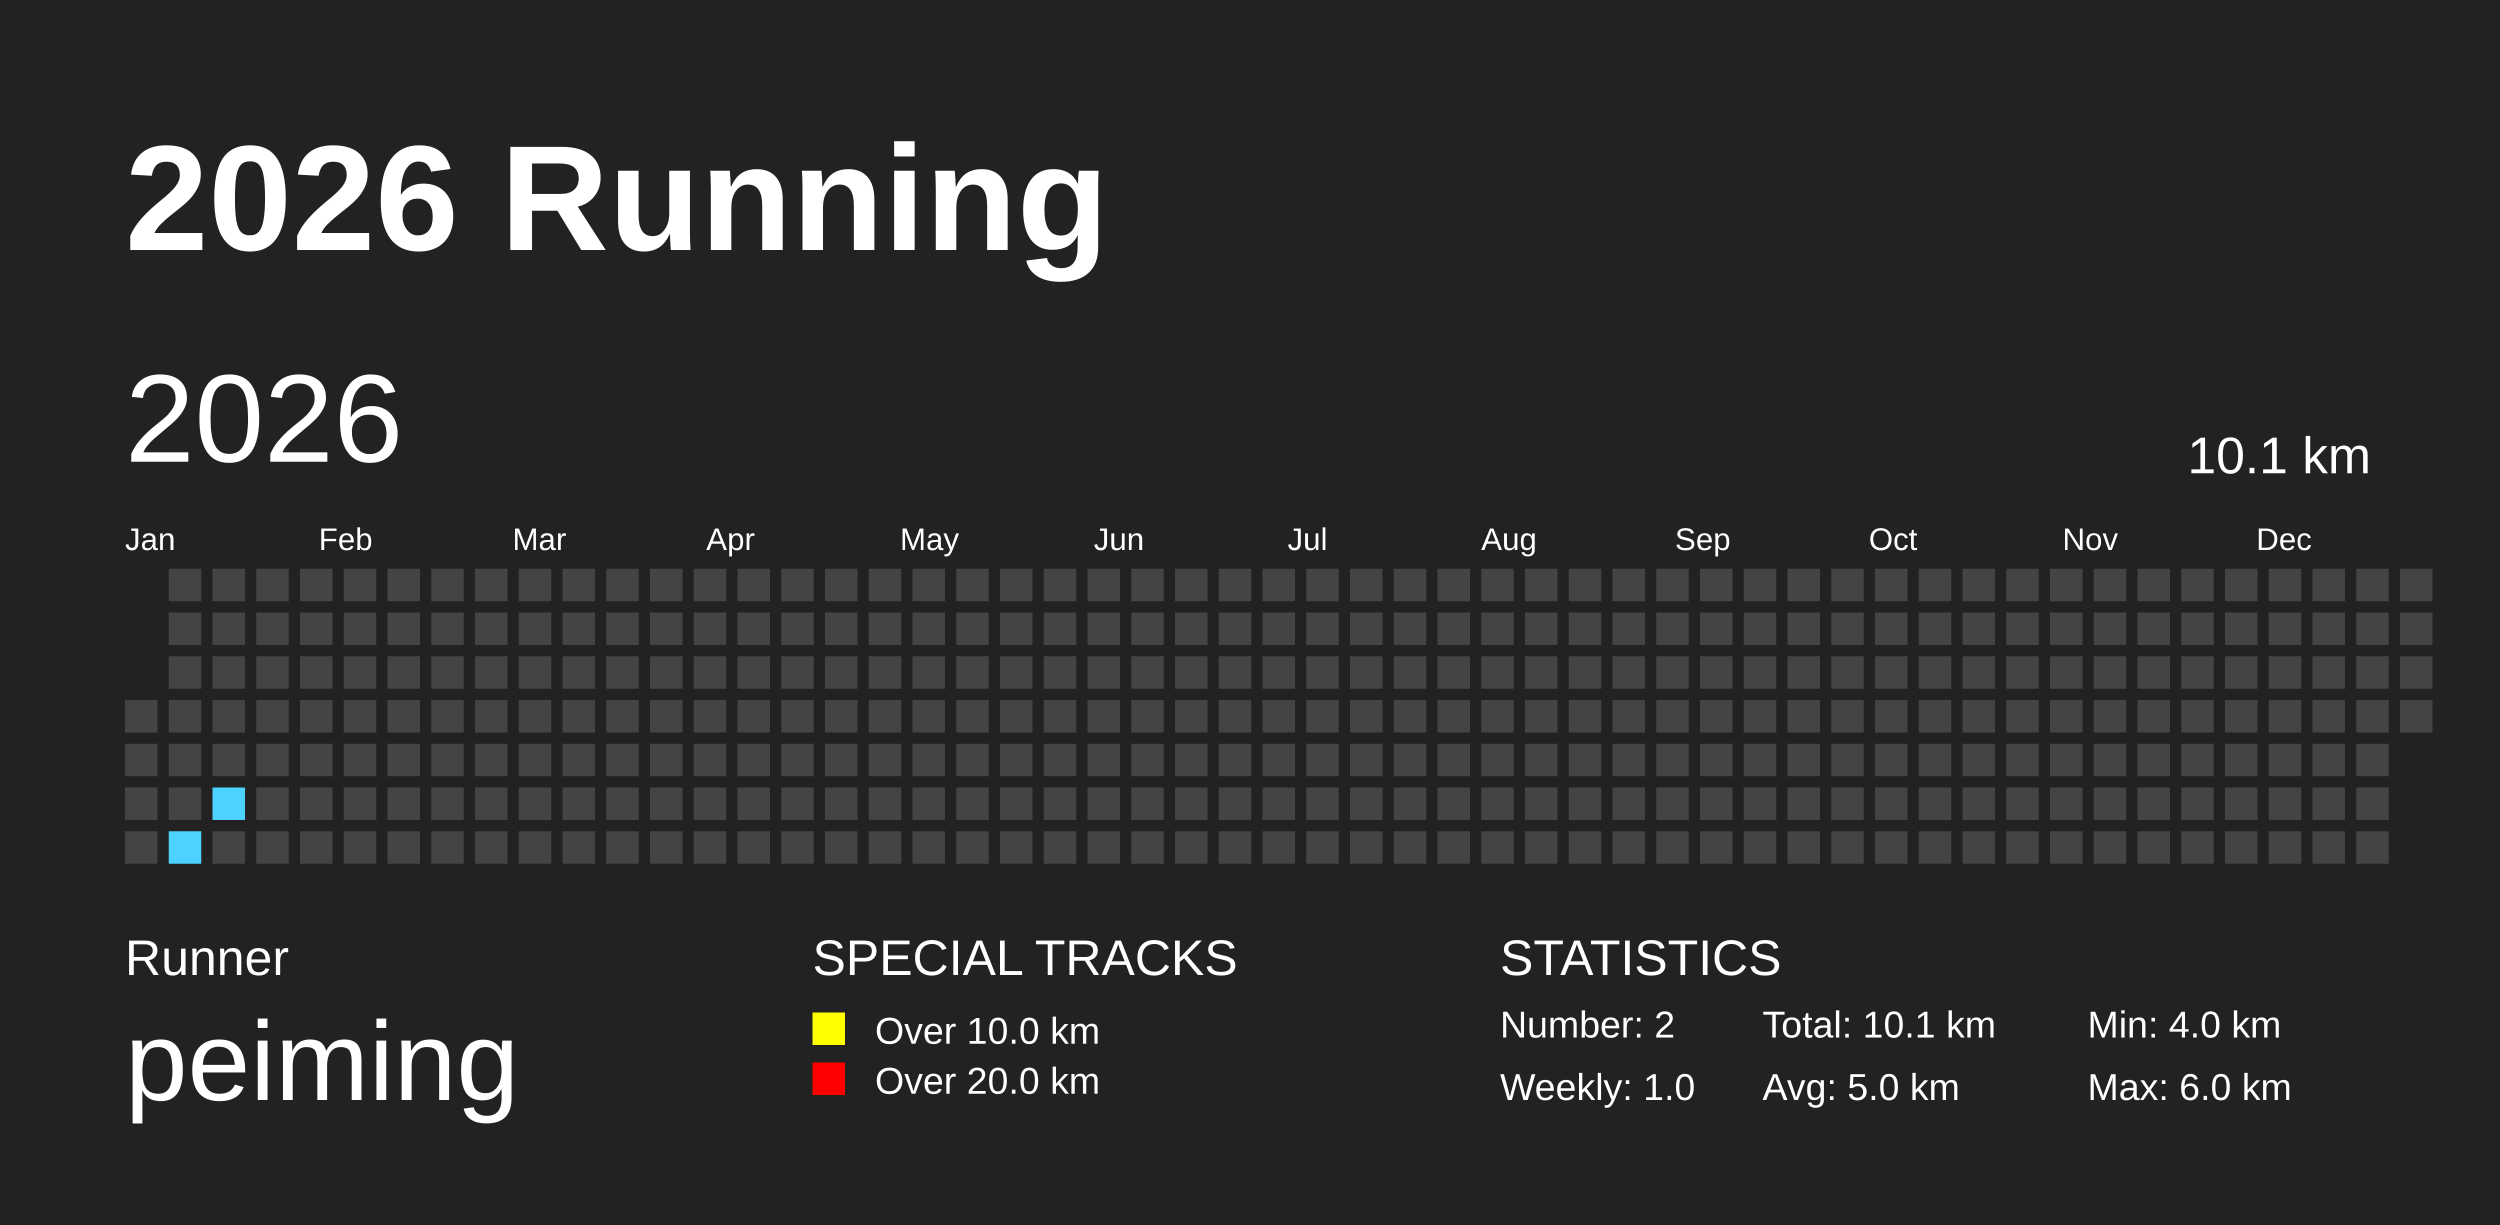
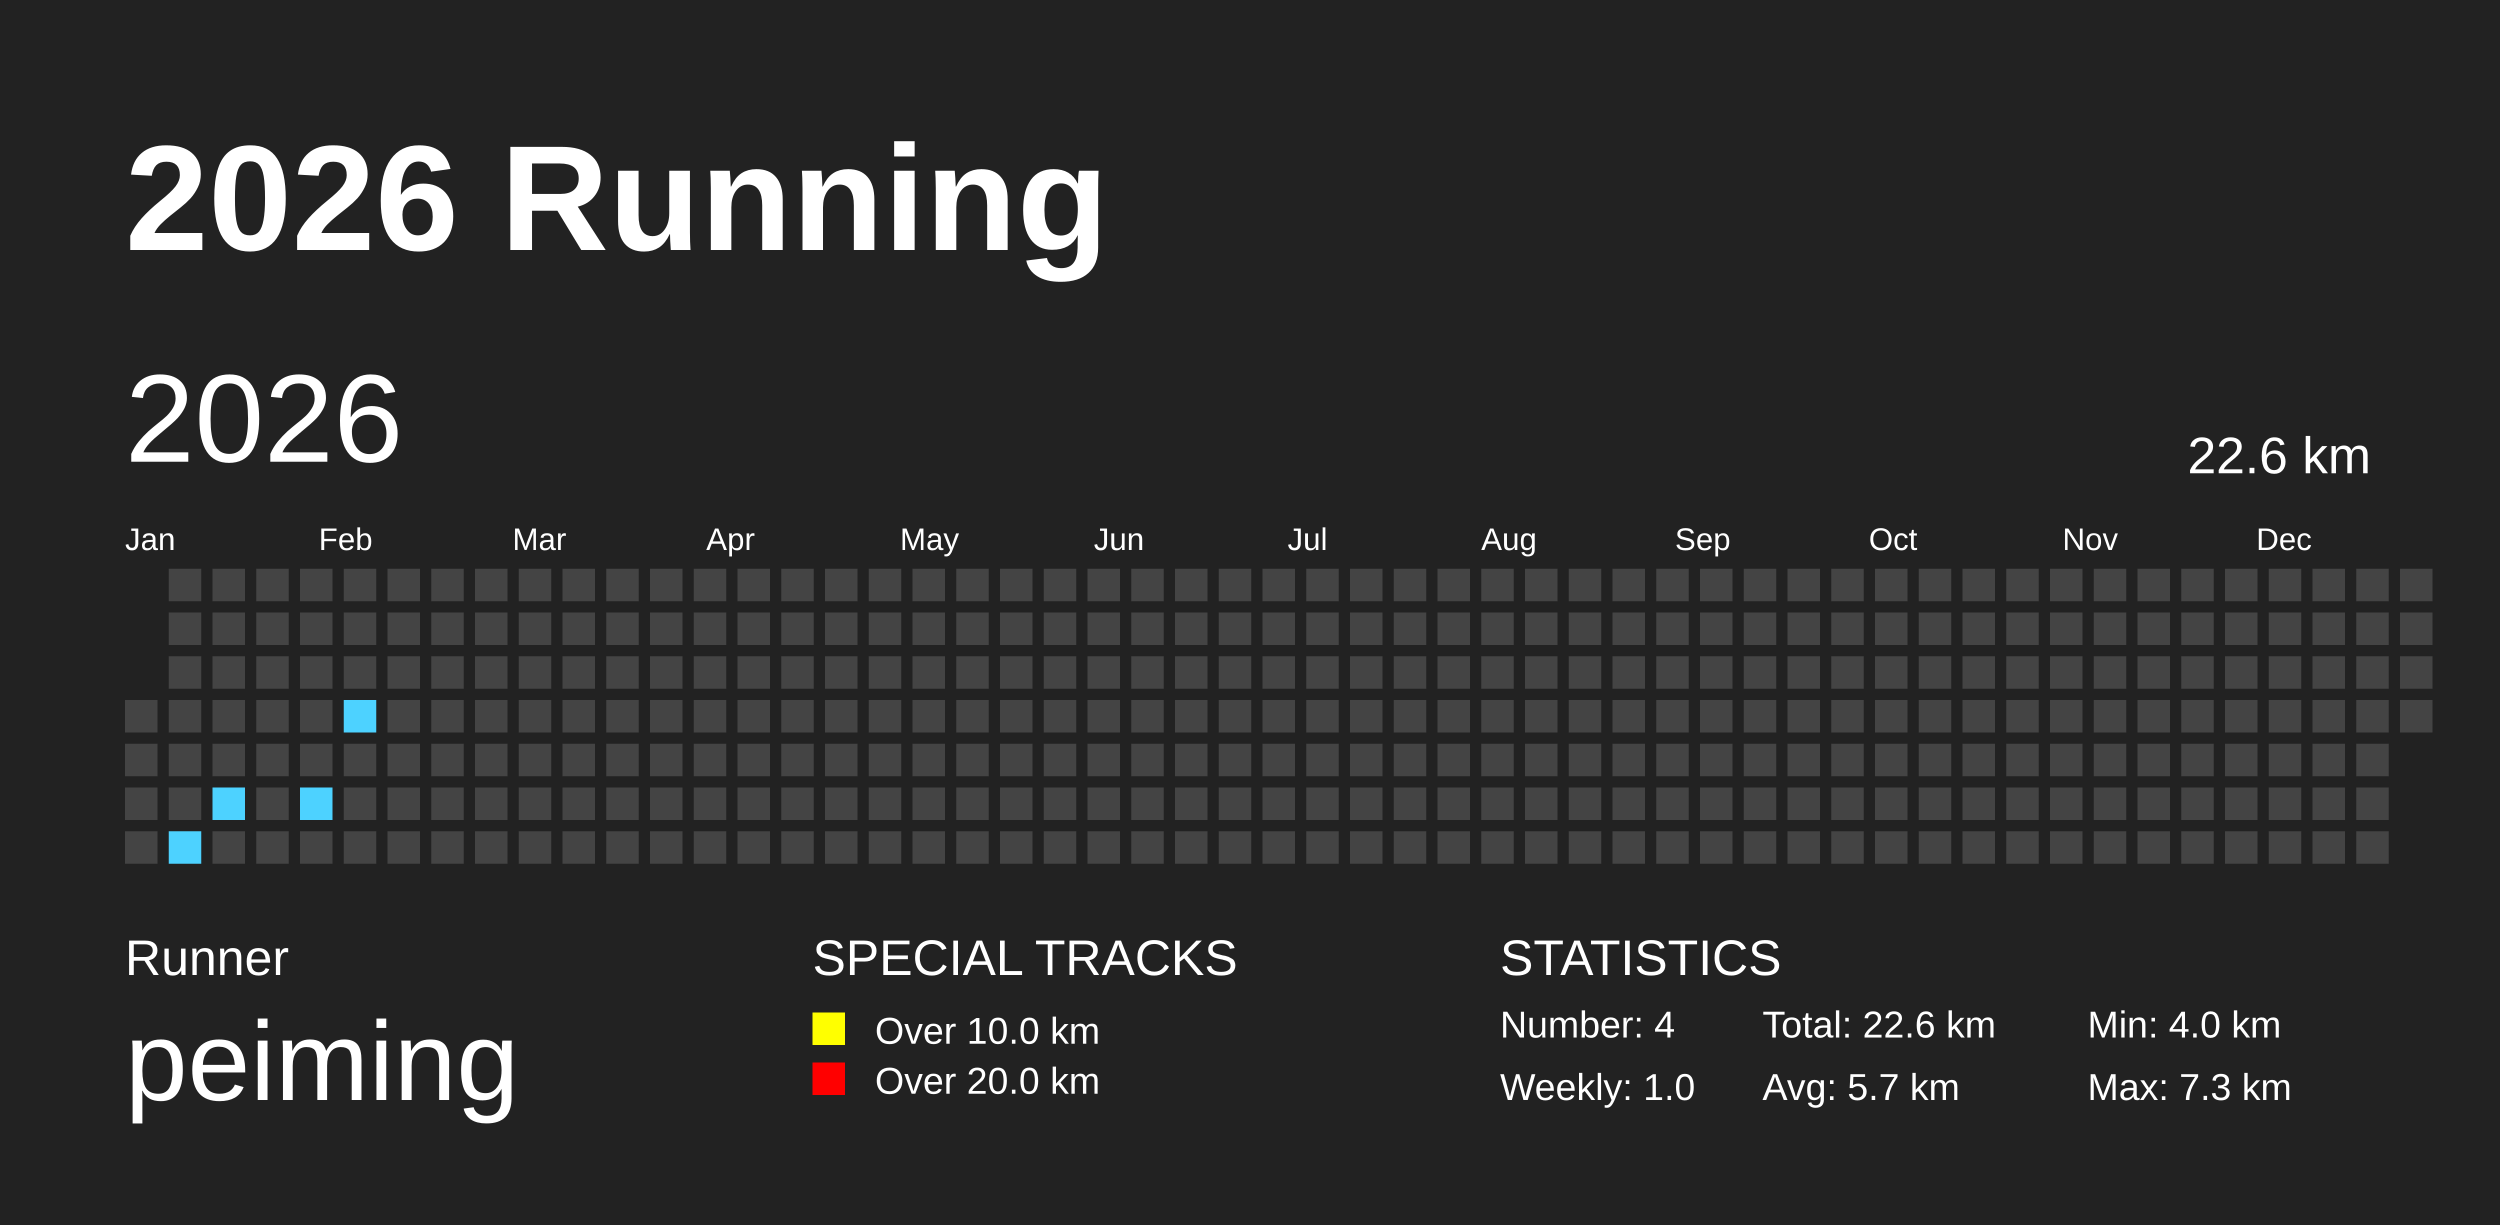
<svg xmlns="http://www.w3.org/2000/svg" baseProfile="full" height="98mm" version="1.1" viewBox="0,0,200,98" width="200mm">
  <defs />
  <rect fill="#222222" height="98" width="200" x="0" y="0" />
  <text fill="#FFFFFF" style="font-size:12px; font-family:Arial; font-weight:bold;" x="10" y="20">2026 Running</text>
  <text fill="#FFFFFF" style="font-size:4px; font-family:Arial" x="10" y="78">Runner</text>
  <text fill="#FFFFFF" style="font-size:9px; font-family:Arial" x="10" y="88">peiming</text>
  <text fill="#FFFFFF" style="font-size:4px; font-family:Arial" x="65" y="78">SPECIAL TRACKS</text>
  <rect fill="yellow" height="2.6" width="2.6" x="65" y="81" />
  <text fill="#FFFFFF" style="font-size:3px; font-family:Arial" x="70" y="83.5">Over 10.0 km</text>
  <rect fill="red" height="2.6" width="2.6" x="65" y="85" />
  <text fill="#FFFFFF" style="font-size:3px; font-family:Arial" x="70" y="87.5">Over 20.0 km</text>
  <text fill="#FFFFFF" style="font-size:4px; font-family:Arial" x="120" y="78">STATISTICS</text>
-   <text fill="#FFFFFF" style="font-size:3px; font-family:Arial" x="120" y="83">Number: 2</text>
+   <text fill="#FFFFFF" style="font-size:3px; font-family:Arial" x="120" y="83">Number: 4</text>
  <text fill="#FFFFFF" style="font-size:3px; font-family:Arial" x="120" y="88">Weekly: 1.0</text>
-   <text fill="#FFFFFF" style="font-size:3px; font-family:Arial" x="141" y="83">Total: 10.1 km</text>
-   <text fill="#FFFFFF" style="font-size:3px; font-family:Arial" x="141" y="88">Avg: 5.0 km</text>
+   <text fill="#FFFFFF" style="font-size:3px; font-family:Arial" x="141" y="83">Total: 22.6 km</text>
+   <text fill="#FFFFFF" style="font-size:3px; font-family:Arial" x="141" y="88">Avg: 5.7 km</text>
  <text fill="#FFFFFF" style="font-size:3px; font-family:Arial" x="167" y="83">Min: 4.0 km</text>
-   <text fill="#FFFFFF" style="font-size:3px; font-family:Arial" x="167" y="88">Max: 6.0 km</text>
+   <text fill="#FFFFFF" style="font-size:3px; font-family:Arial" x="167" y="88">Max: 7.3 km</text>
  <text dominant-baseline="hanging" fill="#FFFFFF" style="font-size:10.0px; font-family:Arial;" x="10" y="30">2026</text>
-   <text dominant-baseline="hanging" fill="#FFFFFF" style="font-size:4.125px; font-family:Arial;" x="175" y="35">10.1 km</text>
+   <text dominant-baseline="hanging" fill="#FFFFFF" style="font-size:4.125px; font-family:Arial;" x="175" y="35">22.6 km</text>
  <text fill="#FFFFFF" style="font-size:2.5px; font-family:Arial" x="10.0" y="44">Jan</text>
  <text fill="#FFFFFF" style="font-size:2.5px; font-family:Arial" x="25.5" y="44">Feb</text>
  <text fill="#FFFFFF" style="font-size:2.5px; font-family:Arial" x="41.0" y="44">Mar</text>
  <text fill="#FFFFFF" style="font-size:2.5px; font-family:Arial" x="56.5" y="44">Apr</text>
  <text fill="#FFFFFF" style="font-size:2.5px; font-family:Arial" x="72.0" y="44">May</text>
  <text fill="#FFFFFF" style="font-size:2.5px; font-family:Arial" x="87.5" y="44">Jun</text>
  <text fill="#FFFFFF" style="font-size:2.5px; font-family:Arial" x="103.0" y="44">Jul</text>
  <text fill="#FFFFFF" style="font-size:2.5px; font-family:Arial" x="118.5" y="44">Aug</text>
  <text fill="#FFFFFF" style="font-size:2.5px; font-family:Arial" x="134.0" y="44">Sep</text>
  <text fill="#FFFFFF" style="font-size:2.5px; font-family:Arial" x="149.5" y="44">Oct</text>
  <text fill="#FFFFFF" style="font-size:2.5px; font-family:Arial" x="165.0" y="44">Nov</text>
  <text fill="#FFFFFF" style="font-size:2.5px; font-family:Arial" x="180.5" y="44">Dec</text>
  <rect fill="#444444" height="2.6" width="2.6" x="10.0" y="56.0" />
  <rect fill="#444444" height="2.6" width="2.6" x="10.0" y="59.5" />
  <rect fill="#444444" height="2.6" width="2.6" x="10.0" y="63.0" />
  <rect fill="#444444" height="2.6" width="2.6" x="10.0" y="66.5" />
  <rect fill="#444444" height="2.6" width="2.6" x="13.5" y="45.5" />
  <rect fill="#444444" height="2.6" width="2.6" x="13.5" y="49.0" />
  <rect fill="#444444" height="2.6" width="2.6" x="13.5" y="52.5" />
  <rect fill="#444444" height="2.6" width="2.6" x="13.5" y="56.0" />
  <rect fill="#444444" height="2.6" width="2.6" x="13.5" y="59.5" />
  <rect fill="#444444" height="2.6" width="2.6" x="13.5" y="63.0" />
  <rect fill="#4DD2FF" height="2.6" width="2.6" x="13.5" y="66.5" />
  <rect fill="#444444" height="2.6" width="2.6" x="17.0" y="45.5" />
  <rect fill="#444444" height="2.6" width="2.6" x="17.0" y="49.0" />
  <rect fill="#444444" height="2.6" width="2.6" x="17.0" y="52.5" />
  <rect fill="#444444" height="2.6" width="2.6" x="17.0" y="56.0" />
  <rect fill="#444444" height="2.6" width="2.6" x="17.0" y="59.5" />
  <rect fill="#4DD2FF" height="2.6" width="2.6" x="17.0" y="63.0" />
  <rect fill="#444444" height="2.6" width="2.6" x="17.0" y="66.5" />
  <rect fill="#444444" height="2.6" width="2.6" x="20.5" y="45.5" />
  <rect fill="#444444" height="2.6" width="2.6" x="20.5" y="49.0" />
  <rect fill="#444444" height="2.6" width="2.6" x="20.5" y="52.5" />
  <rect fill="#444444" height="2.6" width="2.6" x="20.5" y="56.0" />
  <rect fill="#444444" height="2.6" width="2.6" x="20.5" y="59.5" />
  <rect fill="#444444" height="2.6" width="2.6" x="20.5" y="63.0" />
  <rect fill="#444444" height="2.6" width="2.6" x="20.5" y="66.5" />
  <rect fill="#444444" height="2.6" width="2.6" x="24.0" y="45.5" />
  <rect fill="#444444" height="2.6" width="2.6" x="24.0" y="49.0" />
  <rect fill="#444444" height="2.6" width="2.6" x="24.0" y="52.5" />
  <rect fill="#444444" height="2.6" width="2.6" x="24.0" y="56.0" />
  <rect fill="#444444" height="2.6" width="2.6" x="24.0" y="59.5" />
-   <rect fill="#444444" height="2.6" width="2.6" x="24.0" y="63.0" />
+   <rect fill="#4DD2FF" height="2.6" width="2.6" x="24.0" y="63.0" />
  <rect fill="#444444" height="2.6" width="2.6" x="24.0" y="66.5" />
  <rect fill="#444444" height="2.6" width="2.6" x="27.5" y="45.5" />
  <rect fill="#444444" height="2.6" width="2.6" x="27.5" y="49.0" />
  <rect fill="#444444" height="2.6" width="2.6" x="27.5" y="52.5" />
-   <rect fill="#444444" height="2.6" width="2.6" x="27.5" y="56.0" />
+   <rect fill="#4DD2FF" height="2.6" width="2.6" x="27.5" y="56.0" />
  <rect fill="#444444" height="2.6" width="2.6" x="27.5" y="59.5" />
  <rect fill="#444444" height="2.6" width="2.6" x="27.5" y="63.0" />
  <rect fill="#444444" height="2.6" width="2.6" x="27.5" y="66.5" />
  <rect fill="#444444" height="2.6" width="2.6" x="31.0" y="45.5" />
  <rect fill="#444444" height="2.6" width="2.6" x="31.0" y="49.0" />
  <rect fill="#444444" height="2.6" width="2.6" x="31.0" y="52.5" />
  <rect fill="#444444" height="2.6" width="2.6" x="31.0" y="56.0" />
  <rect fill="#444444" height="2.6" width="2.6" x="31.0" y="59.5" />
  <rect fill="#444444" height="2.6" width="2.6" x="31.0" y="63.0" />
  <rect fill="#444444" height="2.6" width="2.6" x="31.0" y="66.5" />
  <rect fill="#444444" height="2.6" width="2.6" x="34.5" y="45.5" />
  <rect fill="#444444" height="2.6" width="2.6" x="34.5" y="49.0" />
  <rect fill="#444444" height="2.6" width="2.6" x="34.5" y="52.5" />
  <rect fill="#444444" height="2.6" width="2.6" x="34.5" y="56.0" />
  <rect fill="#444444" height="2.6" width="2.6" x="34.5" y="59.5" />
  <rect fill="#444444" height="2.6" width="2.6" x="34.5" y="63.0" />
  <rect fill="#444444" height="2.6" width="2.6" x="34.5" y="66.5" />
  <rect fill="#444444" height="2.6" width="2.6" x="38.0" y="45.5" />
  <rect fill="#444444" height="2.6" width="2.6" x="38.0" y="49.0" />
  <rect fill="#444444" height="2.6" width="2.6" x="38.0" y="52.5" />
  <rect fill="#444444" height="2.6" width="2.6" x="38.0" y="56.0" />
  <rect fill="#444444" height="2.6" width="2.6" x="38.0" y="59.5" />
  <rect fill="#444444" height="2.6" width="2.6" x="38.0" y="63.0" />
  <rect fill="#444444" height="2.6" width="2.6" x="38.0" y="66.5" />
  <rect fill="#444444" height="2.6" width="2.6" x="41.5" y="45.5" />
  <rect fill="#444444" height="2.6" width="2.6" x="41.5" y="49.0" />
  <rect fill="#444444" height="2.6" width="2.6" x="41.5" y="52.5" />
  <rect fill="#444444" height="2.6" width="2.6" x="41.5" y="56.0" />
  <rect fill="#444444" height="2.6" width="2.6" x="41.5" y="59.5" />
  <rect fill="#444444" height="2.6" width="2.6" x="41.5" y="63.0" />
  <rect fill="#444444" height="2.6" width="2.6" x="41.5" y="66.5" />
  <rect fill="#444444" height="2.6" width="2.6" x="45.0" y="45.5" />
  <rect fill="#444444" height="2.6" width="2.6" x="45.0" y="49.0" />
  <rect fill="#444444" height="2.6" width="2.6" x="45.0" y="52.5" />
  <rect fill="#444444" height="2.6" width="2.6" x="45.0" y="56.0" />
  <rect fill="#444444" height="2.6" width="2.6" x="45.0" y="59.5" />
  <rect fill="#444444" height="2.6" width="2.6" x="45.0" y="63.0" />
  <rect fill="#444444" height="2.6" width="2.6" x="45.0" y="66.5" />
  <rect fill="#444444" height="2.6" width="2.6" x="48.5" y="45.5" />
  <rect fill="#444444" height="2.6" width="2.6" x="48.5" y="49.0" />
  <rect fill="#444444" height="2.6" width="2.6" x="48.5" y="52.5" />
  <rect fill="#444444" height="2.6" width="2.6" x="48.5" y="56.0" />
  <rect fill="#444444" height="2.6" width="2.6" x="48.5" y="59.5" />
  <rect fill="#444444" height="2.6" width="2.6" x="48.5" y="63.0" />
  <rect fill="#444444" height="2.6" width="2.6" x="48.5" y="66.5" />
  <rect fill="#444444" height="2.6" width="2.6" x="52.0" y="45.5" />
  <rect fill="#444444" height="2.6" width="2.6" x="52.0" y="49.0" />
  <rect fill="#444444" height="2.6" width="2.6" x="52.0" y="52.5" />
  <rect fill="#444444" height="2.6" width="2.6" x="52.0" y="56.0" />
  <rect fill="#444444" height="2.6" width="2.6" x="52.0" y="59.5" />
  <rect fill="#444444" height="2.6" width="2.6" x="52.0" y="63.0" />
  <rect fill="#444444" height="2.6" width="2.6" x="52.0" y="66.5" />
  <rect fill="#444444" height="2.6" width="2.6" x="55.5" y="45.5" />
  <rect fill="#444444" height="2.6" width="2.6" x="55.5" y="49.0" />
  <rect fill="#444444" height="2.6" width="2.6" x="55.5" y="52.5" />
  <rect fill="#444444" height="2.6" width="2.6" x="55.5" y="56.0" />
  <rect fill="#444444" height="2.6" width="2.6" x="55.5" y="59.5" />
  <rect fill="#444444" height="2.6" width="2.6" x="55.5" y="63.0" />
  <rect fill="#444444" height="2.6" width="2.6" x="55.5" y="66.5" />
  <rect fill="#444444" height="2.6" width="2.6" x="59.0" y="45.5" />
  <rect fill="#444444" height="2.6" width="2.6" x="59.0" y="49.0" />
  <rect fill="#444444" height="2.6" width="2.6" x="59.0" y="52.5" />
  <rect fill="#444444" height="2.6" width="2.6" x="59.0" y="56.0" />
  <rect fill="#444444" height="2.6" width="2.6" x="59.0" y="59.5" />
  <rect fill="#444444" height="2.6" width="2.6" x="59.0" y="63.0" />
  <rect fill="#444444" height="2.6" width="2.6" x="59.0" y="66.5" />
  <rect fill="#444444" height="2.6" width="2.6" x="62.5" y="45.5" />
  <rect fill="#444444" height="2.6" width="2.6" x="62.5" y="49.0" />
  <rect fill="#444444" height="2.6" width="2.6" x="62.5" y="52.5" />
  <rect fill="#444444" height="2.6" width="2.6" x="62.5" y="56.0" />
  <rect fill="#444444" height="2.6" width="2.6" x="62.5" y="59.5" />
  <rect fill="#444444" height="2.6" width="2.6" x="62.5" y="63.0" />
  <rect fill="#444444" height="2.6" width="2.6" x="62.5" y="66.5" />
  <rect fill="#444444" height="2.6" width="2.6" x="66.0" y="45.5" />
  <rect fill="#444444" height="2.6" width="2.6" x="66.0" y="49.0" />
  <rect fill="#444444" height="2.6" width="2.6" x="66.0" y="52.5" />
  <rect fill="#444444" height="2.6" width="2.6" x="66.0" y="56.0" />
  <rect fill="#444444" height="2.6" width="2.6" x="66.0" y="59.5" />
  <rect fill="#444444" height="2.6" width="2.6" x="66.0" y="63.0" />
  <rect fill="#444444" height="2.6" width="2.6" x="66.0" y="66.5" />
  <rect fill="#444444" height="2.6" width="2.6" x="69.5" y="45.5" />
  <rect fill="#444444" height="2.6" width="2.6" x="69.5" y="49.0" />
  <rect fill="#444444" height="2.6" width="2.6" x="69.5" y="52.5" />
  <rect fill="#444444" height="2.6" width="2.6" x="69.5" y="56.0" />
  <rect fill="#444444" height="2.6" width="2.6" x="69.5" y="59.5" />
  <rect fill="#444444" height="2.6" width="2.6" x="69.5" y="63.0" />
  <rect fill="#444444" height="2.6" width="2.6" x="69.5" y="66.5" />
  <rect fill="#444444" height="2.6" width="2.6" x="73.0" y="45.5" />
  <rect fill="#444444" height="2.6" width="2.6" x="73.0" y="49.0" />
  <rect fill="#444444" height="2.6" width="2.6" x="73.0" y="52.5" />
  <rect fill="#444444" height="2.6" width="2.6" x="73.0" y="56.0" />
  <rect fill="#444444" height="2.6" width="2.6" x="73.0" y="59.5" />
  <rect fill="#444444" height="2.6" width="2.6" x="73.0" y="63.0" />
  <rect fill="#444444" height="2.6" width="2.6" x="73.0" y="66.5" />
  <rect fill="#444444" height="2.6" width="2.6" x="76.5" y="45.5" />
  <rect fill="#444444" height="2.6" width="2.6" x="76.5" y="49.0" />
  <rect fill="#444444" height="2.6" width="2.6" x="76.5" y="52.5" />
  <rect fill="#444444" height="2.6" width="2.6" x="76.5" y="56.0" />
  <rect fill="#444444" height="2.6" width="2.6" x="76.5" y="59.5" />
  <rect fill="#444444" height="2.6" width="2.6" x="76.5" y="63.0" />
  <rect fill="#444444" height="2.6" width="2.6" x="76.5" y="66.5" />
  <rect fill="#444444" height="2.6" width="2.6" x="80.0" y="45.5" />
  <rect fill="#444444" height="2.6" width="2.6" x="80.0" y="49.0" />
  <rect fill="#444444" height="2.6" width="2.6" x="80.0" y="52.5" />
  <rect fill="#444444" height="2.6" width="2.6" x="80.0" y="56.0" />
  <rect fill="#444444" height="2.6" width="2.6" x="80.0" y="59.5" />
  <rect fill="#444444" height="2.6" width="2.6" x="80.0" y="63.0" />
  <rect fill="#444444" height="2.6" width="2.6" x="80.0" y="66.5" />
  <rect fill="#444444" height="2.6" width="2.6" x="83.5" y="45.5" />
  <rect fill="#444444" height="2.6" width="2.6" x="83.5" y="49.0" />
  <rect fill="#444444" height="2.6" width="2.6" x="83.5" y="52.5" />
  <rect fill="#444444" height="2.6" width="2.6" x="83.5" y="56.0" />
  <rect fill="#444444" height="2.6" width="2.6" x="83.5" y="59.5" />
  <rect fill="#444444" height="2.6" width="2.6" x="83.5" y="63.0" />
  <rect fill="#444444" height="2.6" width="2.6" x="83.5" y="66.5" />
  <rect fill="#444444" height="2.6" width="2.6" x="87.0" y="45.5" />
  <rect fill="#444444" height="2.6" width="2.6" x="87.0" y="49.0" />
  <rect fill="#444444" height="2.6" width="2.6" x="87.0" y="52.5" />
  <rect fill="#444444" height="2.6" width="2.6" x="87.0" y="56.0" />
  <rect fill="#444444" height="2.6" width="2.6" x="87.0" y="59.5" />
  <rect fill="#444444" height="2.6" width="2.6" x="87.0" y="63.0" />
  <rect fill="#444444" height="2.6" width="2.6" x="87.0" y="66.5" />
  <rect fill="#444444" height="2.6" width="2.6" x="90.5" y="45.5" />
  <rect fill="#444444" height="2.6" width="2.6" x="90.5" y="49.0" />
  <rect fill="#444444" height="2.6" width="2.6" x="90.5" y="52.5" />
  <rect fill="#444444" height="2.6" width="2.6" x="90.5" y="56.0" />
  <rect fill="#444444" height="2.6" width="2.6" x="90.5" y="59.5" />
  <rect fill="#444444" height="2.6" width="2.6" x="90.5" y="63.0" />
  <rect fill="#444444" height="2.6" width="2.6" x="90.5" y="66.5" />
  <rect fill="#444444" height="2.6" width="2.6" x="94.0" y="45.5" />
  <rect fill="#444444" height="2.6" width="2.6" x="94.0" y="49.0" />
  <rect fill="#444444" height="2.6" width="2.6" x="94.0" y="52.5" />
  <rect fill="#444444" height="2.6" width="2.6" x="94.0" y="56.0" />
  <rect fill="#444444" height="2.6" width="2.6" x="94.0" y="59.5" />
  <rect fill="#444444" height="2.6" width="2.6" x="94.0" y="63.0" />
  <rect fill="#444444" height="2.6" width="2.6" x="94.0" y="66.5" />
  <rect fill="#444444" height="2.6" width="2.6" x="97.5" y="45.5" />
  <rect fill="#444444" height="2.6" width="2.6" x="97.5" y="49.0" />
  <rect fill="#444444" height="2.6" width="2.6" x="97.5" y="52.5" />
  <rect fill="#444444" height="2.6" width="2.6" x="97.5" y="56.0" />
  <rect fill="#444444" height="2.6" width="2.6" x="97.5" y="59.5" />
  <rect fill="#444444" height="2.6" width="2.6" x="97.5" y="63.0" />
  <rect fill="#444444" height="2.6" width="2.6" x="97.5" y="66.5" />
  <rect fill="#444444" height="2.6" width="2.6" x="101.0" y="45.5" />
  <rect fill="#444444" height="2.6" width="2.6" x="101.0" y="49.0" />
  <rect fill="#444444" height="2.6" width="2.6" x="101.0" y="52.5" />
  <rect fill="#444444" height="2.6" width="2.6" x="101.0" y="56.0" />
  <rect fill="#444444" height="2.6" width="2.6" x="101.0" y="59.5" />
  <rect fill="#444444" height="2.6" width="2.6" x="101.0" y="63.0" />
  <rect fill="#444444" height="2.6" width="2.6" x="101.0" y="66.5" />
  <rect fill="#444444" height="2.6" width="2.6" x="104.5" y="45.5" />
  <rect fill="#444444" height="2.6" width="2.6" x="104.5" y="49.0" />
  <rect fill="#444444" height="2.6" width="2.6" x="104.5" y="52.5" />
  <rect fill="#444444" height="2.6" width="2.6" x="104.5" y="56.0" />
  <rect fill="#444444" height="2.6" width="2.6" x="104.5" y="59.5" />
  <rect fill="#444444" height="2.6" width="2.6" x="104.5" y="63.0" />
  <rect fill="#444444" height="2.6" width="2.6" x="104.5" y="66.5" />
  <rect fill="#444444" height="2.6" width="2.6" x="108.0" y="45.5" />
  <rect fill="#444444" height="2.6" width="2.6" x="108.0" y="49.0" />
  <rect fill="#444444" height="2.6" width="2.6" x="108.0" y="52.5" />
  <rect fill="#444444" height="2.6" width="2.6" x="108.0" y="56.0" />
  <rect fill="#444444" height="2.6" width="2.6" x="108.0" y="59.5" />
  <rect fill="#444444" height="2.6" width="2.6" x="108.0" y="63.0" />
  <rect fill="#444444" height="2.6" width="2.6" x="108.0" y="66.5" />
  <rect fill="#444444" height="2.6" width="2.6" x="111.5" y="45.5" />
  <rect fill="#444444" height="2.6" width="2.6" x="111.5" y="49.0" />
  <rect fill="#444444" height="2.6" width="2.6" x="111.5" y="52.5" />
  <rect fill="#444444" height="2.6" width="2.6" x="111.5" y="56.0" />
  <rect fill="#444444" height="2.6" width="2.6" x="111.5" y="59.5" />
  <rect fill="#444444" height="2.6" width="2.6" x="111.5" y="63.0" />
  <rect fill="#444444" height="2.6" width="2.6" x="111.5" y="66.5" />
  <rect fill="#444444" height="2.6" width="2.6" x="115.0" y="45.5" />
  <rect fill="#444444" height="2.6" width="2.6" x="115.0" y="49.0" />
  <rect fill="#444444" height="2.6" width="2.6" x="115.0" y="52.5" />
  <rect fill="#444444" height="2.6" width="2.6" x="115.0" y="56.0" />
  <rect fill="#444444" height="2.6" width="2.6" x="115.0" y="59.5" />
  <rect fill="#444444" height="2.6" width="2.6" x="115.0" y="63.0" />
  <rect fill="#444444" height="2.6" width="2.6" x="115.0" y="66.5" />
  <rect fill="#444444" height="2.6" width="2.6" x="118.5" y="45.5" />
  <rect fill="#444444" height="2.6" width="2.6" x="118.5" y="49.0" />
  <rect fill="#444444" height="2.6" width="2.6" x="118.5" y="52.5" />
  <rect fill="#444444" height="2.6" width="2.6" x="118.5" y="56.0" />
  <rect fill="#444444" height="2.6" width="2.6" x="118.5" y="59.5" />
  <rect fill="#444444" height="2.6" width="2.6" x="118.5" y="63.0" />
  <rect fill="#444444" height="2.6" width="2.6" x="118.5" y="66.5" />
  <rect fill="#444444" height="2.6" width="2.6" x="122.0" y="45.5" />
  <rect fill="#444444" height="2.6" width="2.6" x="122.0" y="49.0" />
  <rect fill="#444444" height="2.6" width="2.6" x="122.0" y="52.5" />
  <rect fill="#444444" height="2.6" width="2.6" x="122.0" y="56.0" />
  <rect fill="#444444" height="2.6" width="2.6" x="122.0" y="59.5" />
  <rect fill="#444444" height="2.6" width="2.6" x="122.0" y="63.0" />
  <rect fill="#444444" height="2.6" width="2.6" x="122.0" y="66.5" />
  <rect fill="#444444" height="2.6" width="2.6" x="125.5" y="45.5" />
  <rect fill="#444444" height="2.6" width="2.6" x="125.5" y="49.0" />
  <rect fill="#444444" height="2.6" width="2.6" x="125.5" y="52.5" />
  <rect fill="#444444" height="2.6" width="2.6" x="125.5" y="56.0" />
  <rect fill="#444444" height="2.6" width="2.6" x="125.5" y="59.5" />
  <rect fill="#444444" height="2.6" width="2.6" x="125.5" y="63.0" />
  <rect fill="#444444" height="2.6" width="2.6" x="125.5" y="66.5" />
  <rect fill="#444444" height="2.6" width="2.6" x="129.0" y="45.5" />
  <rect fill="#444444" height="2.6" width="2.6" x="129.0" y="49.0" />
  <rect fill="#444444" height="2.6" width="2.6" x="129.0" y="52.5" />
  <rect fill="#444444" height="2.6" width="2.6" x="129.0" y="56.0" />
  <rect fill="#444444" height="2.6" width="2.6" x="129.0" y="59.5" />
  <rect fill="#444444" height="2.6" width="2.6" x="129.0" y="63.0" />
  <rect fill="#444444" height="2.6" width="2.6" x="129.0" y="66.5" />
  <rect fill="#444444" height="2.6" width="2.6" x="132.5" y="45.5" />
  <rect fill="#444444" height="2.6" width="2.6" x="132.5" y="49.0" />
  <rect fill="#444444" height="2.6" width="2.6" x="132.5" y="52.5" />
  <rect fill="#444444" height="2.6" width="2.6" x="132.5" y="56.0" />
  <rect fill="#444444" height="2.6" width="2.6" x="132.5" y="59.5" />
  <rect fill="#444444" height="2.6" width="2.6" x="132.5" y="63.0" />
  <rect fill="#444444" height="2.6" width="2.6" x="132.5" y="66.5" />
  <rect fill="#444444" height="2.6" width="2.6" x="136.0" y="45.5" />
  <rect fill="#444444" height="2.6" width="2.6" x="136.0" y="49.0" />
  <rect fill="#444444" height="2.6" width="2.6" x="136.0" y="52.5" />
  <rect fill="#444444" height="2.6" width="2.6" x="136.0" y="56.0" />
  <rect fill="#444444" height="2.6" width="2.6" x="136.0" y="59.5" />
  <rect fill="#444444" height="2.6" width="2.6" x="136.0" y="63.0" />
  <rect fill="#444444" height="2.6" width="2.6" x="136.0" y="66.5" />
  <rect fill="#444444" height="2.6" width="2.6" x="139.5" y="45.5" />
  <rect fill="#444444" height="2.6" width="2.6" x="139.5" y="49.0" />
  <rect fill="#444444" height="2.6" width="2.6" x="139.5" y="52.5" />
  <rect fill="#444444" height="2.6" width="2.6" x="139.5" y="56.0" />
  <rect fill="#444444" height="2.6" width="2.6" x="139.5" y="59.5" />
  <rect fill="#444444" height="2.6" width="2.6" x="139.5" y="63.0" />
  <rect fill="#444444" height="2.6" width="2.6" x="139.5" y="66.5" />
  <rect fill="#444444" height="2.6" width="2.6" x="143.0" y="45.5" />
  <rect fill="#444444" height="2.6" width="2.6" x="143.0" y="49.0" />
  <rect fill="#444444" height="2.6" width="2.6" x="143.0" y="52.5" />
  <rect fill="#444444" height="2.6" width="2.6" x="143.0" y="56.0" />
  <rect fill="#444444" height="2.6" width="2.6" x="143.0" y="59.5" />
  <rect fill="#444444" height="2.6" width="2.6" x="143.0" y="63.0" />
  <rect fill="#444444" height="2.6" width="2.6" x="143.0" y="66.5" />
  <rect fill="#444444" height="2.6" width="2.6" x="146.5" y="45.5" />
  <rect fill="#444444" height="2.6" width="2.6" x="146.5" y="49.0" />
  <rect fill="#444444" height="2.6" width="2.6" x="146.5" y="52.5" />
  <rect fill="#444444" height="2.6" width="2.6" x="146.5" y="56.0" />
  <rect fill="#444444" height="2.6" width="2.6" x="146.5" y="59.5" />
  <rect fill="#444444" height="2.6" width="2.6" x="146.5" y="63.0" />
  <rect fill="#444444" height="2.6" width="2.6" x="146.5" y="66.5" />
  <rect fill="#444444" height="2.6" width="2.6" x="150.0" y="45.5" />
  <rect fill="#444444" height="2.6" width="2.6" x="150.0" y="49.0" />
  <rect fill="#444444" height="2.6" width="2.6" x="150.0" y="52.5" />
  <rect fill="#444444" height="2.6" width="2.6" x="150.0" y="56.0" />
  <rect fill="#444444" height="2.6" width="2.6" x="150.0" y="59.5" />
  <rect fill="#444444" height="2.6" width="2.6" x="150.0" y="63.0" />
  <rect fill="#444444" height="2.6" width="2.6" x="150.0" y="66.5" />
  <rect fill="#444444" height="2.6" width="2.6" x="153.5" y="45.5" />
  <rect fill="#444444" height="2.6" width="2.6" x="153.5" y="49.0" />
  <rect fill="#444444" height="2.6" width="2.6" x="153.5" y="52.5" />
  <rect fill="#444444" height="2.6" width="2.6" x="153.5" y="56.0" />
  <rect fill="#444444" height="2.6" width="2.6" x="153.5" y="59.5" />
  <rect fill="#444444" height="2.6" width="2.6" x="153.5" y="63.0" />
  <rect fill="#444444" height="2.6" width="2.6" x="153.5" y="66.5" />
  <rect fill="#444444" height="2.6" width="2.6" x="157.0" y="45.5" />
  <rect fill="#444444" height="2.6" width="2.6" x="157.0" y="49.0" />
  <rect fill="#444444" height="2.6" width="2.6" x="157.0" y="52.5" />
  <rect fill="#444444" height="2.6" width="2.6" x="157.0" y="56.0" />
  <rect fill="#444444" height="2.6" width="2.6" x="157.0" y="59.5" />
  <rect fill="#444444" height="2.6" width="2.6" x="157.0" y="63.0" />
  <rect fill="#444444" height="2.6" width="2.6" x="157.0" y="66.5" />
  <rect fill="#444444" height="2.6" width="2.6" x="160.5" y="45.5" />
  <rect fill="#444444" height="2.6" width="2.6" x="160.5" y="49.0" />
  <rect fill="#444444" height="2.6" width="2.6" x="160.5" y="52.5" />
  <rect fill="#444444" height="2.6" width="2.6" x="160.5" y="56.0" />
  <rect fill="#444444" height="2.6" width="2.6" x="160.5" y="59.5" />
  <rect fill="#444444" height="2.6" width="2.6" x="160.5" y="63.0" />
  <rect fill="#444444" height="2.6" width="2.6" x="160.5" y="66.5" />
  <rect fill="#444444" height="2.6" width="2.6" x="164.0" y="45.5" />
  <rect fill="#444444" height="2.6" width="2.6" x="164.0" y="49.0" />
  <rect fill="#444444" height="2.6" width="2.6" x="164.0" y="52.5" />
  <rect fill="#444444" height="2.6" width="2.6" x="164.0" y="56.0" />
  <rect fill="#444444" height="2.6" width="2.6" x="164.0" y="59.5" />
  <rect fill="#444444" height="2.6" width="2.6" x="164.0" y="63.0" />
  <rect fill="#444444" height="2.6" width="2.6" x="164.0" y="66.5" />
  <rect fill="#444444" height="2.6" width="2.6" x="167.5" y="45.5" />
  <rect fill="#444444" height="2.6" width="2.6" x="167.5" y="49.0" />
  <rect fill="#444444" height="2.6" width="2.6" x="167.5" y="52.5" />
  <rect fill="#444444" height="2.6" width="2.6" x="167.5" y="56.0" />
  <rect fill="#444444" height="2.6" width="2.6" x="167.5" y="59.5" />
  <rect fill="#444444" height="2.6" width="2.6" x="167.5" y="63.0" />
  <rect fill="#444444" height="2.6" width="2.6" x="167.5" y="66.5" />
  <rect fill="#444444" height="2.6" width="2.6" x="171.0" y="45.5" />
  <rect fill="#444444" height="2.6" width="2.6" x="171.0" y="49.0" />
  <rect fill="#444444" height="2.6" width="2.6" x="171.0" y="52.5" />
  <rect fill="#444444" height="2.6" width="2.6" x="171.0" y="56.0" />
  <rect fill="#444444" height="2.6" width="2.6" x="171.0" y="59.5" />
  <rect fill="#444444" height="2.6" width="2.6" x="171.0" y="63.0" />
  <rect fill="#444444" height="2.6" width="2.6" x="171.0" y="66.5" />
  <rect fill="#444444" height="2.6" width="2.6" x="174.5" y="45.5" />
  <rect fill="#444444" height="2.6" width="2.6" x="174.5" y="49.0" />
  <rect fill="#444444" height="2.6" width="2.6" x="174.5" y="52.5" />
  <rect fill="#444444" height="2.6" width="2.6" x="174.5" y="56.0" />
  <rect fill="#444444" height="2.6" width="2.6" x="174.5" y="59.5" />
  <rect fill="#444444" height="2.6" width="2.6" x="174.5" y="63.0" />
  <rect fill="#444444" height="2.6" width="2.6" x="174.5" y="66.5" />
  <rect fill="#444444" height="2.6" width="2.6" x="178.0" y="45.5" />
  <rect fill="#444444" height="2.6" width="2.6" x="178.0" y="49.0" />
  <rect fill="#444444" height="2.6" width="2.6" x="178.0" y="52.5" />
  <rect fill="#444444" height="2.6" width="2.6" x="178.0" y="56.0" />
  <rect fill="#444444" height="2.6" width="2.6" x="178.0" y="59.5" />
  <rect fill="#444444" height="2.6" width="2.6" x="178.0" y="63.0" />
  <rect fill="#444444" height="2.6" width="2.6" x="178.0" y="66.5" />
  <rect fill="#444444" height="2.6" width="2.6" x="181.5" y="45.5" />
  <rect fill="#444444" height="2.6" width="2.6" x="181.5" y="49.0" />
  <rect fill="#444444" height="2.6" width="2.6" x="181.5" y="52.5" />
  <rect fill="#444444" height="2.6" width="2.6" x="181.5" y="56.0" />
  <rect fill="#444444" height="2.6" width="2.6" x="181.5" y="59.5" />
  <rect fill="#444444" height="2.6" width="2.6" x="181.5" y="63.0" />
  <rect fill="#444444" height="2.6" width="2.6" x="181.5" y="66.5" />
  <rect fill="#444444" height="2.6" width="2.6" x="185.0" y="45.5" />
  <rect fill="#444444" height="2.6" width="2.6" x="185.0" y="49.0" />
  <rect fill="#444444" height="2.6" width="2.6" x="185.0" y="52.5" />
  <rect fill="#444444" height="2.6" width="2.6" x="185.0" y="56.0" />
  <rect fill="#444444" height="2.6" width="2.6" x="185.0" y="59.5" />
  <rect fill="#444444" height="2.6" width="2.6" x="185.0" y="63.0" />
  <rect fill="#444444" height="2.6" width="2.6" x="185.0" y="66.5" />
  <rect fill="#444444" height="2.6" width="2.6" x="188.5" y="45.5" />
  <rect fill="#444444" height="2.6" width="2.6" x="188.5" y="49.0" />
  <rect fill="#444444" height="2.6" width="2.6" x="188.5" y="52.5" />
  <rect fill="#444444" height="2.6" width="2.6" x="188.5" y="56.0" />
  <rect fill="#444444" height="2.6" width="2.6" x="188.5" y="59.5" />
  <rect fill="#444444" height="2.6" width="2.6" x="188.5" y="63.0" />
  <rect fill="#444444" height="2.6" width="2.6" x="188.5" y="66.5" />
  <rect fill="#444444" height="2.6" width="2.6" x="192.0" y="45.5" />
  <rect fill="#444444" height="2.6" width="2.6" x="192.0" y="49.0" />
  <rect fill="#444444" height="2.6" width="2.6" x="192.0" y="52.5" />
  <rect fill="#444444" height="2.6" width="2.6" x="192.0" y="56.0" />
</svg>
